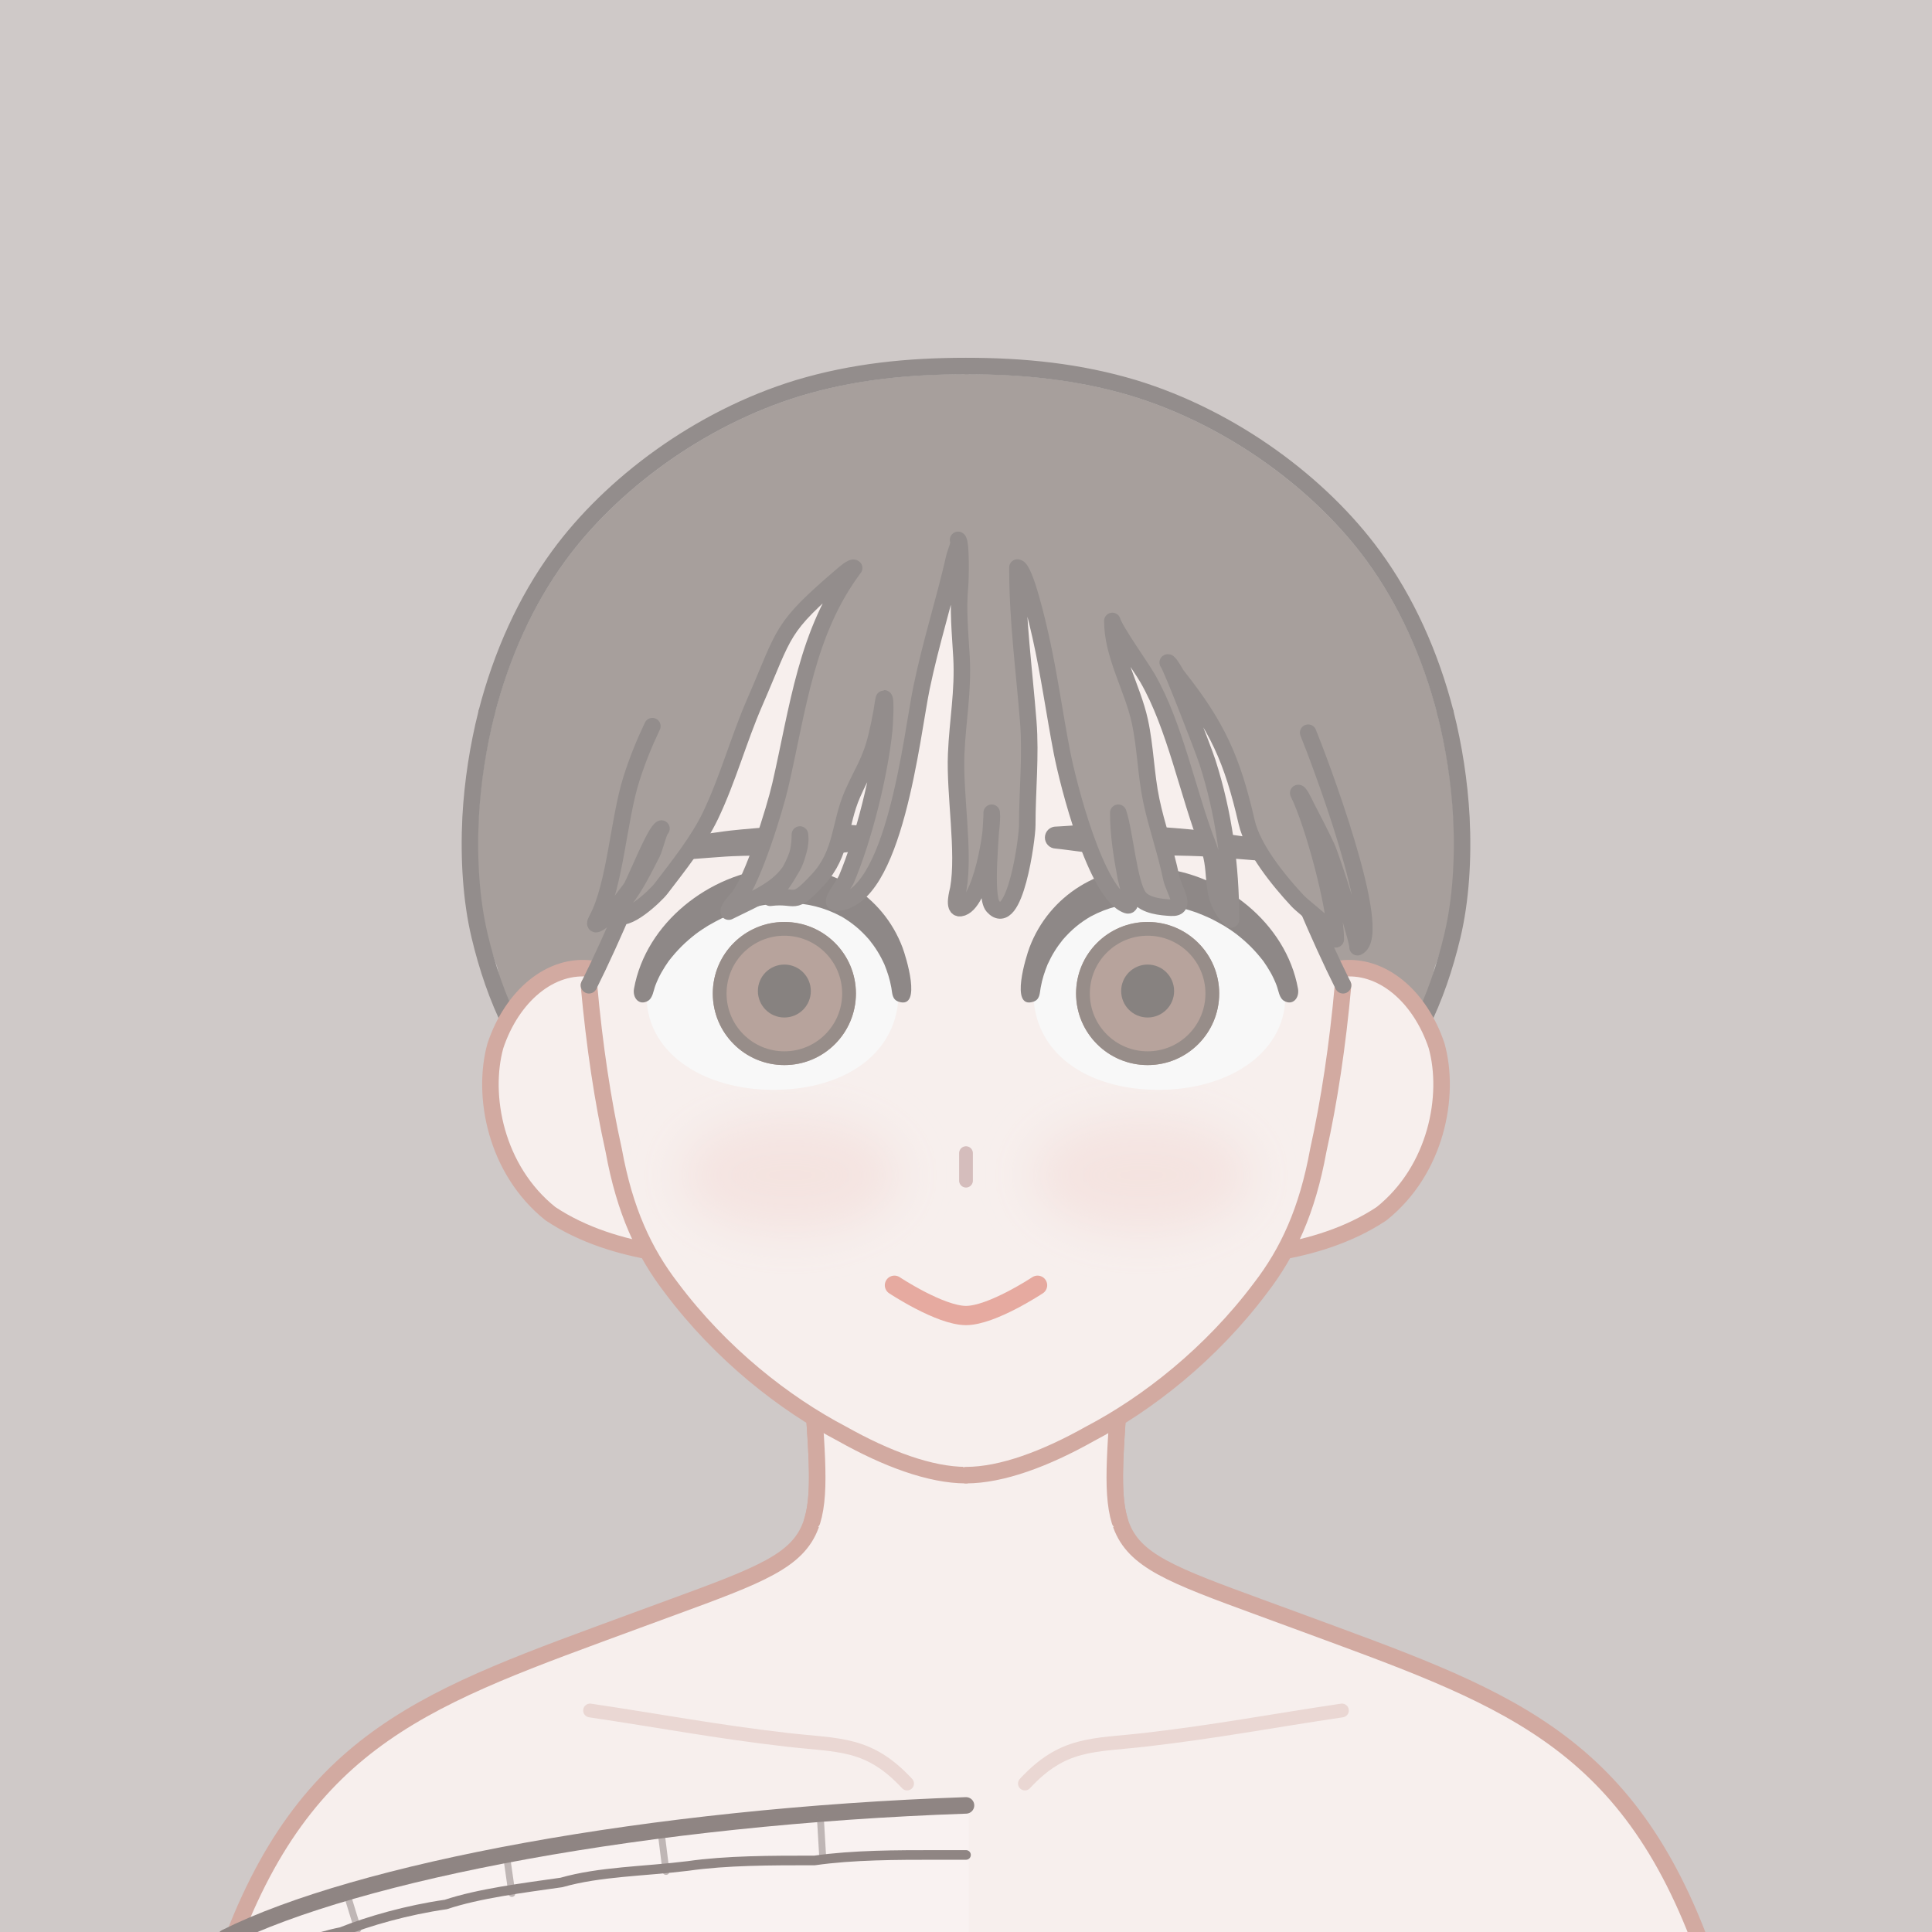
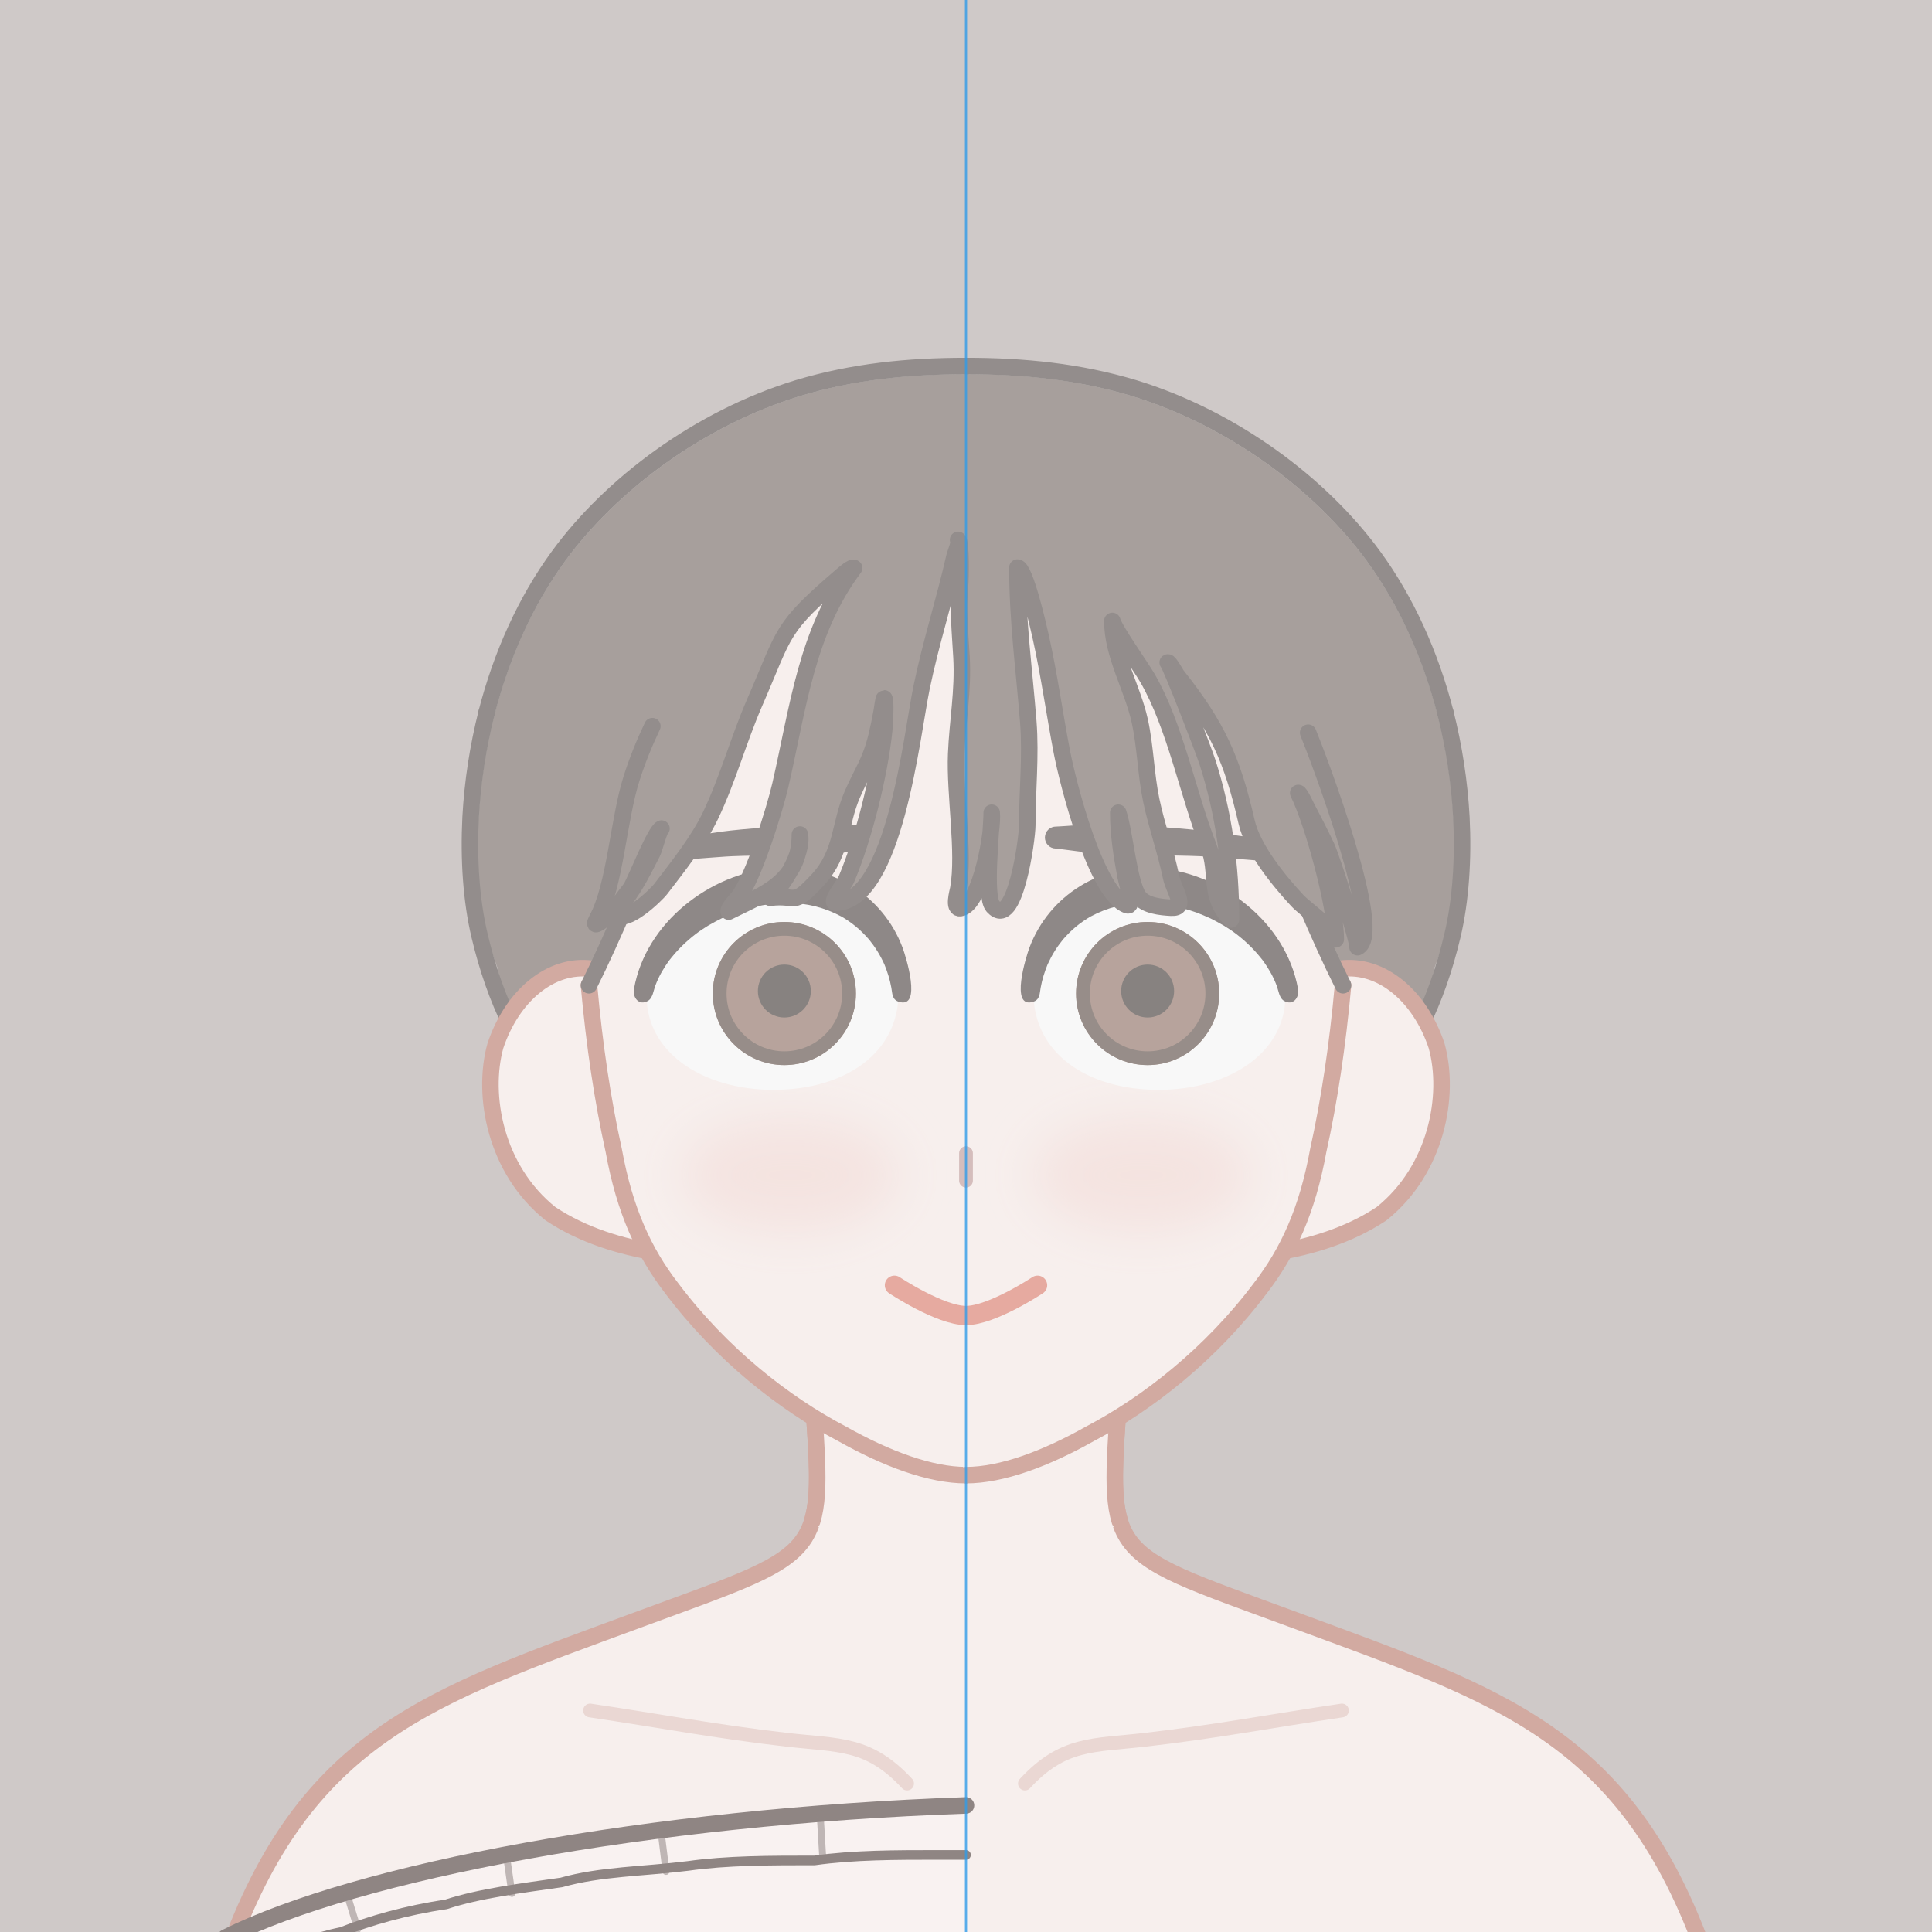
<svg xmlns="http://www.w3.org/2000/svg" width="702" height="702" viewBox="0 0 702 702">
  <g id="_ref">
    <g opacity="0.5">
      <defs>
        <clipPath id="makeup-blush-clip-path-31">
          <path d="M215.154 389.2 L359.154 389.2 L359.154 464.8 L215.154 464.8 Z" />
        </clipPath>
        <filter id="makeup-blush-filter-11" filterUnits="userSpaceOnUse" x="218.154" y="377" width="138" height="100" color-interpolation-filters="sRGB">
          <feGaussianBlur in="SourceGraphic" stdDeviation="9" color-interpolation-filters="linearRGB" />
        </filter>
        <clipPath id="cg-eye1">
          <path d="M242 360 C243.178 339.672 274.345 322.672 291.667 322.167 C315.335 321.476 333.5 338.667 333.5 360.667 C333.5 382.667 314 396 288 396 C262 396 240.727 381.963 242 360 Z" fill="#ffffff" />
        </clipPath>
      </defs>
      <rect width="702" height="702" fill="#ada19f" />
      <g data-layer="body">
        <g>
          <g>
            <path d="M295.671 489.536 C295.86 492.716 296.144 496.116 296.464 499.642 C297.826 514.657 301.926 539.769 294.878 553.441 C290.261 562.398 280.92 569.129 263.403 576.878 C201.389 604.31 121.546 617.454 90.97 686.317 C84.138 701.704 75.573 709.986 91.684 710.505 C172.929 713.121 257.936 710.936 339.784 711.863 C343.856 711.909 347.928 711.955 352 712 L352 490 C333.295 490 314.238 489.776 295.671 489.536 Z" fill="#fdeeea" />
            <path d="M82.239 710.936 C110.769 630.434 156.416 616.431 231.1 588.839 C305.46 561.366 299.091 568.122 294.374 492.286 C294.334 491.649 294.298 491.019 294.267 490.397" fill="none" stroke="#b46352" stroke-width="6" stroke-linecap="round" stroke-linejoin="round" />
            <path d="M214.397 621.514 C239.223 625.184 260.265 629.212 285.965 632.16 C304.952 634.337 315.621 632.997 329.595 648.055" fill="none" stroke="#b46352" stroke-width="5" stroke-linecap="round" opacity="0.35" />
          </g>
        </g>
        <g transform="translate(702 0) scale(-1 1)">
          <g>
            <path d="M295.671 489.536 C295.86 492.716 296.144 496.116 296.464 499.642 C297.826 514.657 301.926 539.769 294.878 553.441 C290.261 562.398 280.92 569.129 263.403 576.878 C201.389 604.31 121.546 617.454 90.97 686.317 C84.138 701.704 75.573 709.986 91.684 710.505 C172.929 713.121 257.936 710.936 339.784 711.863 C343.856 711.909 347.928 711.955 352 712 L352 490 C333.295 490 314.238 489.776 295.671 489.536 Z" fill="#fdeeea" />
            <path d="M82.239 710.936 C110.769 630.434 156.416 616.431 231.1 588.839 C305.46 561.366 299.091 568.122 294.374 492.286 C294.334 491.649 294.298 491.019 294.267 490.397" fill="none" stroke="#b46352" stroke-width="6" stroke-linecap="round" stroke-linejoin="round" />
            <path d="M214.397 621.514 C239.223 625.184 260.265 629.212 285.965 632.16 C304.952 634.337 315.621 632.997 329.595 648.055" fill="none" stroke="#b46352" stroke-width="5" stroke-linecap="round" opacity="0.35" />
          </g>
        </g>
      </g>
      <g data-layer="skinNeck">
        <g>
          <g>
            <path d="M296.464 499.642 C296.144 496.116 295.86 492.716 295.671 489.536 C314.238 489.776 333.295 490 352 490 L352 562.636 L351.354 562.564 L345.706 561.869 C333.876 560.36 321.926 558.6 310.081 557.018 C306.575 556.55 293.84 555.879 295.498 552.147 C301.677 538.233 297.784 514.195 296.464 499.642 Z" fill="#fdeeea" />
            <path d="M295.107 552.726 C298.619 541.358 296.351 524.081 294.374 492.286" fill="none" stroke="#b46352" stroke-width="6" stroke-linecap="round" stroke-linejoin="round" />
          </g>
        </g>
        <g transform="translate(702 0) scale(-1 1)">
          <g>
            <path d="M296.464 499.642 C296.144 496.116 295.86 492.716 295.671 489.536 C314.238 489.776 333.295 490 352 490 L352 562.636 L351.354 562.564 L345.706 561.869 C333.876 560.36 321.926 558.6 310.081 557.018 C306.575 556.55 293.84 555.879 295.498 552.147 C301.677 538.233 297.784 514.195 296.464 499.642 Z" fill="#fdeeea" />
            <path d="M295.107 552.726 C298.619 541.358 296.351 524.081 294.374 492.286" fill="none" stroke="#b46352" stroke-width="6" stroke-linecap="round" stroke-linejoin="round" />
          </g>
        </g>
      </g>
      <g data-layer="hairBase">
        <g>
          <g>
            <path d="M352 381.448 L352 135.951 L351.016 135.951 C330.344 135.951 310.656 137.919 290.968 143.826 C255.53 154.654 224.03 178.279 205.327 203.873 C186.623 229.467 175.795 262.936 173.826 297.39 C172.842 317.077 174.811 336.765 180.717 351.531 C182.027 358.081 184.209 364.632 187.262 370.602 C187.365 370.682 201.168 393.038 203.562 396.448 C204.832 398.257 211.612 404.019 213.517 405.842 C223.248 415.153 227.833 417.061 239.562 423.948 C253.821 432.321 287.168 441.633 303.192 437.819 C328.028 431.907 350.54 430.17 351.074 398.222 C351.102 396.519 351.452 381.949 352 381.448 Z" fill="#5d4e48" />
          </g>
          <g>
            <path d="M351 133 C330 133 310 135 290 141 C254 152 222 176 203 202 C191 218.4 182.2 238 176.8 259" fill="none" stroke="#352a27" stroke-width="6" stroke-linecap="round" stroke-linejoin="round" />
          </g>
          <g>
            <path d="M176.8 259 C173.7 271.3 171.7 284.1 171 297 C170.247 312.067 171.196 327.134 174.275 340.064 C179.731 362.97 189.199 384.12 205.639 400.625 C218.159 413.194 231.61 422.103 248.042 428.491 C248.47 428.658 248.896 428.816 249.319 428.964 C252.635 430.122 260.334 430.818 262.896 432.282" fill="none" stroke="#352a27" stroke-width="6" stroke-linecap="round" stroke-linejoin="round" />
          </g>
        </g>
        <g transform="translate(702 0) scale(-1 1)">
          <g>
            <path d="M352 381.448 L352 135.951 L351.016 135.951 C330.344 135.951 310.656 137.919 290.968 143.826 C255.53 154.654 224.03 178.279 205.327 203.873 C186.623 229.467 175.795 262.936 173.826 297.39 C172.842 317.077 174.811 336.765 180.717 351.531 C182.027 358.081 184.209 364.632 187.262 370.602 C187.365 370.682 201.168 393.038 203.562 396.448 C204.832 398.257 211.612 404.019 213.517 405.842 C223.248 415.153 227.833 417.061 239.562 423.948 C253.821 432.321 287.168 441.633 303.192 437.819 C328.028 431.907 350.54 430.17 351.074 398.222 C351.102 396.519 351.452 381.949 352 381.448 Z" fill="#5d4e48" />
          </g>
          <g>
            <path d="M351 133 C330 133 310 135 290 141 C254 152 222 176 203 202 C191 218.4 182.2 238 176.8 259" fill="none" stroke="#352a27" stroke-width="6" stroke-linecap="round" stroke-linejoin="round" />
          </g>
          <g>
            <path d="M176.8 259 C173.7 271.3 171.7 284.1 171 297 C170.247 312.067 171.196 327.134 174.275 340.064 C179.731 362.97 189.199 384.12 205.639 400.625 C218.159 413.194 231.61 422.103 248.042 428.491 C248.47 428.658 248.896 428.816 249.319 428.964 C252.635 430.122 260.334 430.818 262.896 432.282" fill="none" stroke="#352a27" stroke-width="6" stroke-linecap="round" stroke-linejoin="round" />
          </g>
        </g>
      </g>
      <g data-layer="ear">
        <g>
          <g>
            <path d="M215 352 C200 350 186 362 180 380 C175 398 180 425 200 441 C212 449 226 453 238 455 L225 380 Z" fill="#fdeeea" />
            <path d="M215 352 C200 350 186 362 180 380 C175 398 180 425 200 441 C212 449 226 453 238 455" fill="none" stroke="#b46352" stroke-width="6" stroke-linecap="round" stroke-linejoin="round" />
          </g>
        </g>
        <g transform="translate(702 0) scale(-1 1)">
          <g>
            <path d="M215 352 C200 350 186 362 180 380 C175 398 180 425 200 441 C212 449 226 453 238 455 L225 380 Z" fill="#fdeeea" />
            <path d="M215 352 C200 350 186 362 180 380 C175 398 180 425 200 441 C212 449 226 453 238 455" fill="none" stroke="#b46352" stroke-width="6" stroke-linecap="round" stroke-linejoin="round" />
          </g>
        </g>
      </g>
      <g data-layer="face">
        <g>
          <g>
            <path d="M352 200 L351 200 C322 200 296 208 278 228 C262 246 250 272 240 298 C232 318 223 340 214 358 C216 380 219 400 223 418 C227 440 234 455 244 468 C262 492 285 510 306 521 C322 530 338 536 351 536 L352 536 Z" fill="#fdeeea" />
            <path d="M214 358 C216 380 219 400 223 418 C227 440 234 455 244 468 C262 492 285 510 306 521 C322 530 338 536 351 536" fill="none" stroke="#b46352" stroke-width="6" stroke-linecap="round" stroke-linejoin="round" />
          </g>
        </g>
        <g transform="translate(702 0) scale(-1 1)">
          <g>
            <path d="M352 200 L351 200 C322 200 296 208 278 228 C262 246 250 272 240 298 C232 318 223 340 214 358 C216 380 219 400 223 418 C227 440 234 455 244 468 C262 492 285 510 306 521 C322 530 338 536 351 536 L352 536 Z" fill="#fdeeea" />
            <path d="M214 358 C216 380 219 400 223 418 C227 440 234 455 244 468 C262 492 285 510 306 521 C322 530 338 536 351 536" fill="none" stroke="#b46352" stroke-width="6" stroke-linecap="round" stroke-linejoin="round" />
          </g>
        </g>
      </g>
      <g data-layer="makeup">
        <g>
          <g>
            <g clip-path="url(#makeup-blush-clip-path-31)">
              <g filter="url(#makeup-blush-filter-11)">
                <ellipse cx="287.154" cy="427" rx="40" ry="21" fill="#f3bfb8" opacity="0.5" />
              </g>
            </g>
          </g>
        </g>
        <g transform="translate(702 0) scale(-1 1)">
          <g>
            <g clip-path="url(#makeup-blush-clip-path-31)">
              <g filter="url(#makeup-blush-filter-11)">
                <ellipse cx="287.154" cy="427" rx="40" ry="21" fill="#f3bfb8" opacity="0.5" />
              </g>
            </g>
          </g>
        </g>
      </g>
      <g data-layer="mouth">
        <g>
          <path d="M351 419 L351 429" fill="none" stroke="#b98a88" stroke-width="5" stroke-linecap="round" />
        </g>
        <g>
          <path d="M325 467 C325 467 341.59 478 351 478 C360.41 478 377 467 377 467" fill="none" stroke="#dc6450" stroke-width="7" stroke-linecap="round" stroke-linejoin="round" />
        </g>
      </g>
      <g data-layer="eye">
        <g transform="translate(285 361) scale(1) translate(-292 -361)">
          <path d="M242 360 C243.178 339.672 274.345 322.672 291.667 322.167 C315.335 321.476 333.5 338.667 333.5 360.667 C333.5 382.667 314 396 288 396 C262 396 240.727 381.963 242 360 Z" fill="#ffffff" />
          <g clip-path="url(#cg-eye1)">
            <g transform="translate(292 361) scale(0.26)">
              <g transform="translate(-110 -110) scale(1)">
                <g>
                  <circle cx="110" cy="110" r="100" fill="#7e5647" />
                  <circle cx="110" cy="106.526" r="37" fill="#1e1410" />
                </g>
              </g>
            </g>
            <circle cx="292" cy="361" r="23.5" fill="none" stroke="#3e2a22" stroke-width="5" />
          </g>
          <g>
            <path d="M328.289 350.247 L328.346 350.404 C326.72 346.855 325.084 344.255 322.641 341.211 L322.758 341.37 C319.598 337.758 316.589 335.249 312.429 332.847 L312.628 332.973 C300.334 326.364 287.171 327.046 274.294 331.56 L274.289 331.557 C272.521 332.234 270.886 332.924 269.166 333.715 L269.341 333.62 C267.606 334.487 266.011 335.351 264.333 336.322 L264.49 336.215 C262.896 337.216 261.303 338.226 259.808 339.373 L259.946 339.255 C255.932 342.384 253.172 345.112 250.03 349.127 L250.12 348.988 C248.035 351.95 246.428 354.662 245.138 358.063 C244.417 359.962 244.212 362.663 242.378 363.705 C239.23 365.493 236.768 362.578 237.37 359.245 C241.705 335.218 264.857 317.36 288.406 315.393 C309.011 313.672 327.776 325.333 334.927 344.263 C336.104 347.378 342.185 366.695 333.618 364.006 C331.101 363.216 331.256 360.996 330.878 358.899 C330.309 355.745 329.477 353.208 328.289 350.247 Z" fill="#2b201d" />
          </g>
        </g>
        <g transform="translate(702 0) scale(-1 1)">
          <g transform="translate(285 361) scale(1) translate(-292 -361)">
            <path d="M242 360 C243.178 339.672 274.345 322.672 291.667 322.167 C315.335 321.476 333.5 338.667 333.5 360.667 C333.5 382.667 314 396 288 396 C262 396 240.727 381.963 242 360 Z" fill="#ffffff" />
            <g clip-path="url(#cg-eye1)">
              <g transform="translate(292 361) scale(0.26)">
                <g transform="translate(-110 -110) scale(1)">
                  <g>
                    <circle cx="110" cy="110" r="100" fill="#7e5647" />
                    <circle cx="110" cy="106.526" r="37" fill="#1e1410" />
                  </g>
                </g>
              </g>
              <circle cx="292" cy="361" r="23.5" fill="none" stroke="#3e2a22" stroke-width="5" />
            </g>
            <g>
              <path d="M328.289 350.247 L328.346 350.404 C326.72 346.855 325.084 344.255 322.641 341.211 L322.758 341.37 C319.598 337.758 316.589 335.249 312.429 332.847 L312.628 332.973 C300.334 326.364 287.171 327.046 274.294 331.56 L274.289 331.557 C272.521 332.234 270.886 332.924 269.166 333.715 L269.341 333.62 C267.606 334.487 266.011 335.351 264.333 336.322 L264.49 336.215 C262.896 337.216 261.303 338.226 259.808 339.373 L259.946 339.255 C255.932 342.384 253.172 345.112 250.03 349.127 L250.12 348.988 C248.035 351.95 246.428 354.662 245.138 358.063 C244.417 359.962 244.212 362.663 242.378 363.705 C239.23 365.493 236.768 362.578 237.37 359.245 C241.705 335.218 264.857 317.36 288.406 315.393 C309.011 313.672 327.776 325.333 334.927 344.263 C336.104 347.378 342.185 366.695 333.618 364.006 C331.101 363.216 331.256 360.996 330.878 358.899 C330.309 355.745 329.477 353.208 328.289 350.247 Z" fill="#2b201d" />
            </g>
          </g>
        </g>
      </g>
      <g data-layer="hairLine">
        <g>
          <g>
            <path d="M351 200 C322 200 296 208 278 228 C262 246 250 272 240 298 C232 318 223 340 214 358" fill="none" stroke="#352a27" stroke-width="6" stroke-linecap="round" stroke-linejoin="round" />
          </g>
        </g>
        <g transform="translate(702 0) scale(-1 1)">
          <g>
            <path d="M351 200 C322 200 296 208 278 228 C262 246 250 272 240 298 C232 318 223 340 214 358" fill="none" stroke="#352a27" stroke-width="6" stroke-linecap="round" stroke-linejoin="round" />
          </g>
        </g>
      </g>
      <g data-layer="brow">
        <g>
          <g transform="translate(-7 0)">
            <g>
              <g>
                <path d="M251.563 304.691 L255.184 304.191 L258.804 303.682 L262.422 303.165 L264.202 302.909 L266.052 302.647 L269.671 302.131 L269.885 302.102 L272.476 301.783 L273.478 301.681 L276.448 301.377 L277.18 301.313 L280.822 300.993 L282.158 300.878 L284.513 300.7 L288.158 300.433 L290.032 300.3 L291.841 300.188 L295.489 299.974 L299.137 299.777 L300.11 299.728 L302.817 299.614 L306.468 299.48 L307.714 299.451 L308.96 299.444 L310.208 299.458 L311.456 299.489 L312.704 299.536 L312.854 299.541 L313.976 299.599 L315.225 299.674 L316.474 299.757 L317.723 299.845 L318.973 299.935 L320.222 300.025 L321.471 300.113 L322.72 300.195 L323.969 300.27 L325.218 300.335 L326 300.389 L326.757 300.595 L327.459 300.945 L328.079 301.424 L328.594 302.016 L328.983 302.696 L329.232 303.44 L329.332 304.218 L329.277 305 L329.072 305.757 L328.722 306.459 L328.242 307.079 L327.651 307.594 L326.97 307.983 L326.227 308.232 L325.449 308.332 L324.206 308.469 L322.964 308.615 L321.721 308.77 L320.479 308.93 L319.237 309.092 L317.995 309.254 L316.753 309.414 L315.511 309.568 L314.268 309.715 L313.174 309.837 L313.048 309.852 L311.806 309.982 L310.563 310.096 L309.319 310.193 L308.075 310.27 L306.83 310.324 L303.178 310.433 L300.499 310.499 L299.554 310.524 L295.901 310.61 L292.247 310.679 L290.471 310.706 L288.629 310.744 L284.975 310.81 L282.661 310.845 L281.367 310.876 L277.713 310.959 L277.043 310.972 L274.124 311.073 L273.212 311.102 L270.782 311.231 L270.649 311.24 L267.003 311.504 L265.15 311.639 L263.368 311.774 L259.724 312.055 L256.08 312.344 L252.437 312.643 L251.653 312.652 L250.882 312.507 L250.154 312.215 L249.497 311.787 L248.937 311.239 L248.494 310.592 L248.186 309.871 L248.024 309.103 L248.015 308.319 L248.159 307.549 L248.451 306.821 L248.88 306.164 L249.428 305.603 L250.075 305.16 L250.796 304.852 Z" fill="#352a27" />
              </g>
            </g>
          </g>
        </g>
        <g transform="translate(702 0) scale(-1 1)">
          <g transform="translate(-7 0)">
            <g>
              <g>
                <path d="M251.563 304.691 L255.184 304.191 L258.804 303.682 L262.422 303.165 L264.202 302.909 L266.052 302.647 L269.671 302.131 L269.885 302.102 L272.476 301.783 L273.478 301.681 L276.448 301.377 L277.18 301.313 L280.822 300.993 L282.158 300.878 L284.513 300.7 L288.158 300.433 L290.032 300.3 L291.841 300.188 L295.489 299.974 L299.137 299.777 L300.11 299.728 L302.817 299.614 L306.468 299.48 L307.714 299.451 L308.96 299.444 L310.208 299.458 L311.456 299.489 L312.704 299.536 L312.854 299.541 L313.976 299.599 L315.225 299.674 L316.474 299.757 L317.723 299.845 L318.973 299.935 L320.222 300.025 L321.471 300.113 L322.72 300.195 L323.969 300.27 L325.218 300.335 L326 300.389 L326.757 300.595 L327.459 300.945 L328.079 301.424 L328.594 302.016 L328.983 302.696 L329.232 303.44 L329.332 304.218 L329.277 305 L329.072 305.757 L328.722 306.459 L328.242 307.079 L327.651 307.594 L326.97 307.983 L326.227 308.232 L325.449 308.332 L324.206 308.469 L322.964 308.615 L321.721 308.77 L320.479 308.93 L319.237 309.092 L317.995 309.254 L316.753 309.414 L315.511 309.568 L314.268 309.715 L313.174 309.837 L313.048 309.852 L311.806 309.982 L310.563 310.096 L309.319 310.193 L308.075 310.27 L306.83 310.324 L303.178 310.433 L300.499 310.499 L299.554 310.524 L295.901 310.61 L292.247 310.679 L290.471 310.706 L288.629 310.744 L284.975 310.81 L282.661 310.845 L281.367 310.876 L277.713 310.959 L277.043 310.972 L274.124 311.073 L273.212 311.102 L270.782 311.231 L270.649 311.24 L267.003 311.504 L265.15 311.639 L263.368 311.774 L259.724 312.055 L256.08 312.344 L252.437 312.643 L251.653 312.652 L250.882 312.507 L250.154 312.215 L249.497 311.787 L248.937 311.239 L248.494 310.592 L248.186 309.871 L248.024 309.103 L248.015 308.319 L248.159 307.549 L248.451 306.821 L248.88 306.164 L249.428 305.603 L250.075 305.16 L250.796 304.852 Z" fill="#352a27" />
              </g>
            </g>
          </g>
        </g>
      </g>
      <g data-layer="hairFront">
        <g>
          <path d="M305.733 186.817 C294.238 185.54 240.866 243.136 241.784 255.077 C240.674 255.077 237.645 262.575 237.04 263.852 C234.006 270.261 231.637 276.089 229.473 282.854 C224.722 297.701 223.528 321.784 216.907 333.952 C213.407 340.387 226.108 328.123 227.076 326.931 C230.866 322.261 234.236 315.291 237.026 309.901 C237.795 308.414 239.601 301.249 240.347 301.062 C238.166 301.789 231.236 319.065 229.51 322.228 C228.435 324.198 222.587 330.215 224.114 332.172 C227.041 335.923 238.104 325.612 240.196 322.868 C246.435 314.684 253.72 305.622 258.158 296.348 C264.504 283.087 268.361 268.689 274.232 255.207 C285.615 229.07 283.667 227.563 306.559 207.951 C307.048 207.532 310.213 204.734 310.855 205.376 C293.499 228.518 289.976 257.37 283.538 285.296 C281.488 294.185 273.607 319.587 268.207 326.141 C267.544 326.945 264.43 330.199 264.777 331.241 C277.93 324.664 290.644 320.536 290.644 303.218 C291.831 310.342 284.732 321.345 279.866 326.211 C289.86 324.962 287.816 329.767 297.21 319.63 C306.148 309.986 304.963 299.465 309.748 288.529 C313.292 280.43 316.178 276.925 318.446 267.693 C319.185 264.684 319.812 261.647 320.355 258.597 C320.424 258.212 321.049 253.73 321.241 253.739 C322.041 253.778 321.459 263.522 321.267 265.378 C319.582 281.592 313.948 304.242 307.629 319.276 C306.566 321.805 301.179 328.09 303.757 328.022 C325.032 327.462 331.26 267.224 334.852 249.846 C338.256 233.382 343.222 218.146 346.833 202.12 C347.04 201.199 348.955 196.711 348.126 196.158 C349.332 196.882 349.042 210.643 348.838 212.748 C347.986 221.541 348.873 229.957 349.364 238.732 C350.059 251.146 347.934 261.835 347.429 273.987 C346.822 288.613 350.548 309.592 348.214 322.887 C348.019 323.996 346.115 330.372 348.956 329.987 C356.523 328.961 360.983 301.091 360.341 295.314 C360.341 301.626 357.532 325.715 360.781 329.339 C368.735 338.212 373.266 304.663 373.26 299.881 C373.244 287.329 374.612 274.748 373.625 262.205 C372.119 243.085 369.682 225.736 369.682 206.217 C372.447 206.217 377.315 227.653 378.113 231.217 C381.227 245.136 383.138 259.223 385.834 273.211 C388.027 284.591 398.193 324.903 409.55 328.915 C412.213 329.855 409.257 319.897 409.014 318.59 C407.58 310.88 406.327 303.174 406.327 295.314 C408.779 302.672 410.148 320.777 413.814 325.876 C416.14 329.11 421.92 329.642 425.582 329.831 C431.62 330.142 426.496 323.463 425.524 318.748 C423.574 309.293 420.279 300.128 418.333 290.862 C416.338 281.36 416.222 271.498 414.15 262.002 C411.517 249.936 404.171 238.046 404.171 225.617 C405.173 229.13 414.446 242.077 416.925 246.355 C427.031 263.799 431.618 288.458 439.142 307.65 C442.904 317.245 438.783 325.616 447.282 334.115 C447.282 314.589 444.715 295.595 438.753 276.97 C437.283 272.379 425.183 241.242 424.29 240.706 C424.807 240.319 427.309 244.95 427.741 245.494 C442.366 263.88 447.776 276.073 452.977 298.72 C455.206 308.428 464.679 320.01 471.403 327.241 C474.338 330.396 485.364 338.029 485.364 341.3 C485.364 329.474 477.065 298.835 471.712 288.129 C472.243 287.864 474.524 292.787 474.638 293.005 C477.16 297.83 479.675 302.689 481.992 307.615 C484.148 312.198 493.676 342.547 493.268 344.174 C503.573 339.594 488.121 298.181 484.828 290.231 C478.386 274.676 474.483 257.911 467.253 242.781 C465.382 238.865 451.556 218.197 449.438 218.432 C447.864 219.831 447.717 219.032 447.38 217.507 C446.158 211.982 429.112 200.262 424.29 195.439 L425.008 195.439" fill="#5d4e48" />
          <path d="M237.04 263.852 C234.006 270.261 231.637 276.089 229.473 282.854 C224.722 297.701 223.528 321.784 216.907 333.952 C213.407 340.387 226.108 328.123 227.076 326.931 C230.866 322.261 234.236 315.291 237.026 309.901 C237.795 308.414 239.601 301.249 240.347 301.062 C238.166 301.789 231.236 319.065 229.51 322.228 C228.435 324.198 222.587 330.215 224.114 332.172 C227.041 335.923 238.104 325.612 240.196 322.868 C246.435 314.684 253.72 305.622 258.158 296.348 C264.504 283.087 268.361 268.689 274.232 255.207 C285.615 229.07 283.167 228.563 306.059 208.951 C306.548 208.532 309.713 205.734 310.355 206.376 C292.999 229.518 289.976 257.37 283.538 285.296 C281.488 294.185 273.607 319.587 268.207 326.141 C267.544 326.945 264.43 330.199 264.777 331.241 C277.93 324.664 290.644 320.536 290.644 303.218 C291.831 310.342 284.732 321.345 279.866 326.211 C289.86 324.962 287.816 329.767 297.21 319.63 C306.148 309.986 304.963 299.465 309.748 288.529 C313.292 280.43 316.178 276.925 318.446 267.693 C319.185 264.684 319.812 261.647 320.355 258.597 C320.424 258.212 321.049 253.73 321.241 253.739 C322.041 253.778 321.459 263.522 321.267 265.378 C319.582 281.592 313.948 304.242 307.629 319.276 C306.566 321.805 301.179 328.09 303.757 328.022 C325.032 327.462 331.26 267.224 334.852 249.846 C338.256 233.382 343.222 218.146 346.833 202.12 C347.04 201.199 348.955 196.711 348.126 196.158 C349.332 196.882 349.042 210.643 348.838 212.748 C347.986 221.541 348.873 229.957 349.364 238.732 C350.059 251.146 347.934 261.835 347.429 273.987 C346.822 288.613 350.548 309.592 348.214 322.887 C348.019 323.996 346.115 330.372 348.956 329.987 C356.523 328.961 360.983 301.091 360.341 295.314 C360.341 301.626 357.532 325.715 360.781 329.339 C368.735 338.212 373.266 304.663 373.26 299.881 C373.244 287.329 374.612 274.748 373.625 262.205 C372.119 243.085 369.682 225.736 369.682 206.217 C372.447 206.217 377.315 227.653 378.113 231.217 C381.227 245.136 383.138 259.223 385.834 273.211 C388.027 284.591 398.193 324.903 409.55 328.915 C412.213 329.855 409.257 319.897 409.014 318.59 C407.58 310.88 406.327 303.174 406.327 295.314 C408.779 302.672 410.148 320.777 413.814 325.876 C416.14 329.11 421.92 329.642 425.582 329.831 C431.62 330.142 426.496 323.463 425.524 318.748 C423.574 309.293 420.279 300.128 418.333 290.862 C416.338 281.36 416.222 271.498 414.15 262.002 C411.517 249.936 404.171 238.046 404.171 225.617 C405.173 229.13 414.446 242.077 416.925 246.355 C427.031 263.799 431.618 288.458 439.142 307.65 C442.904 317.245 438.783 325.616 447.282 334.115 C447.282 314.589 444.715 295.595 438.753 276.97 C437.283 272.379 425.183 241.242 424.29 240.706 C424.807 240.319 427.309 244.95 427.741 245.494 C442.366 263.88 447.776 276.073 452.977 298.72 C455.206 308.428 464.679 320.01 471.403 327.241 C474.338 330.396 485.364 338.029 485.364 341.3 C485.364 329.474 477.065 298.835 471.712 288.129 C472.243 287.864 474.524 292.787 474.638 293.005 C477.16 297.83 479.675 302.689 481.992 307.615 C484.148 312.198 493.676 342.547 493.268 344.174 C503.573 339.594 478.621 274.181 475.328 266.231" fill="none" stroke="#352a27" stroke-width="6" stroke-linecap="round" stroke-linejoin="round" />
        </g>
      </g>
    </g>
  </g>
  <g id="half">
    <path d="M80 712 L82 704 C130 680 236 660 352 656 L352 712 Z" fill="#f9f2f1" />
    <path d="M82 704 C130 680 236 660 351 656" fill="none" stroke="#8f8583" stroke-width="6" stroke-linecap="round" stroke-linejoin="round" />
    <path d="M94 712 C104 708 114 704 124 702 C134 698 148 694 162 692 C174 688 190 686 204 684 C218 680 234 680 250 678 C264 676 280 676 296 676 C310 674 326 674 340 674 C345 674 349 674 351 674" fill="none" stroke="#8f8583" stroke-width="3.5" stroke-linecap="round" stroke-linejoin="round" />
    <path d="M126 688 L130 701" fill="none" stroke="#8f8583" stroke-width="2.5" stroke-linecap="round" stroke-linejoin="round" opacity=".55" />
    <path d="M184 674 L186 688" fill="none" stroke="#8f8583" stroke-width="2.5" stroke-linecap="round" stroke-linejoin="round" opacity=".55" />
    <path d="M240 664 L242 680" fill="none" stroke="#8f8583" stroke-width="2.5" stroke-linecap="round" stroke-linejoin="round" opacity=".55" />
    <path d="M298 659 L299 676" fill="none" stroke="#8f8583" stroke-width="2.5" stroke-linecap="round" stroke-linejoin="round" opacity=".55" />
  </g>
+   <g id="_guide">
+     <line x1="351" y1="0" x2="351" y2="712" stroke="#2f9be8" stroke-width="0.8" opacity="0.8" />
+   </g>
</svg>
